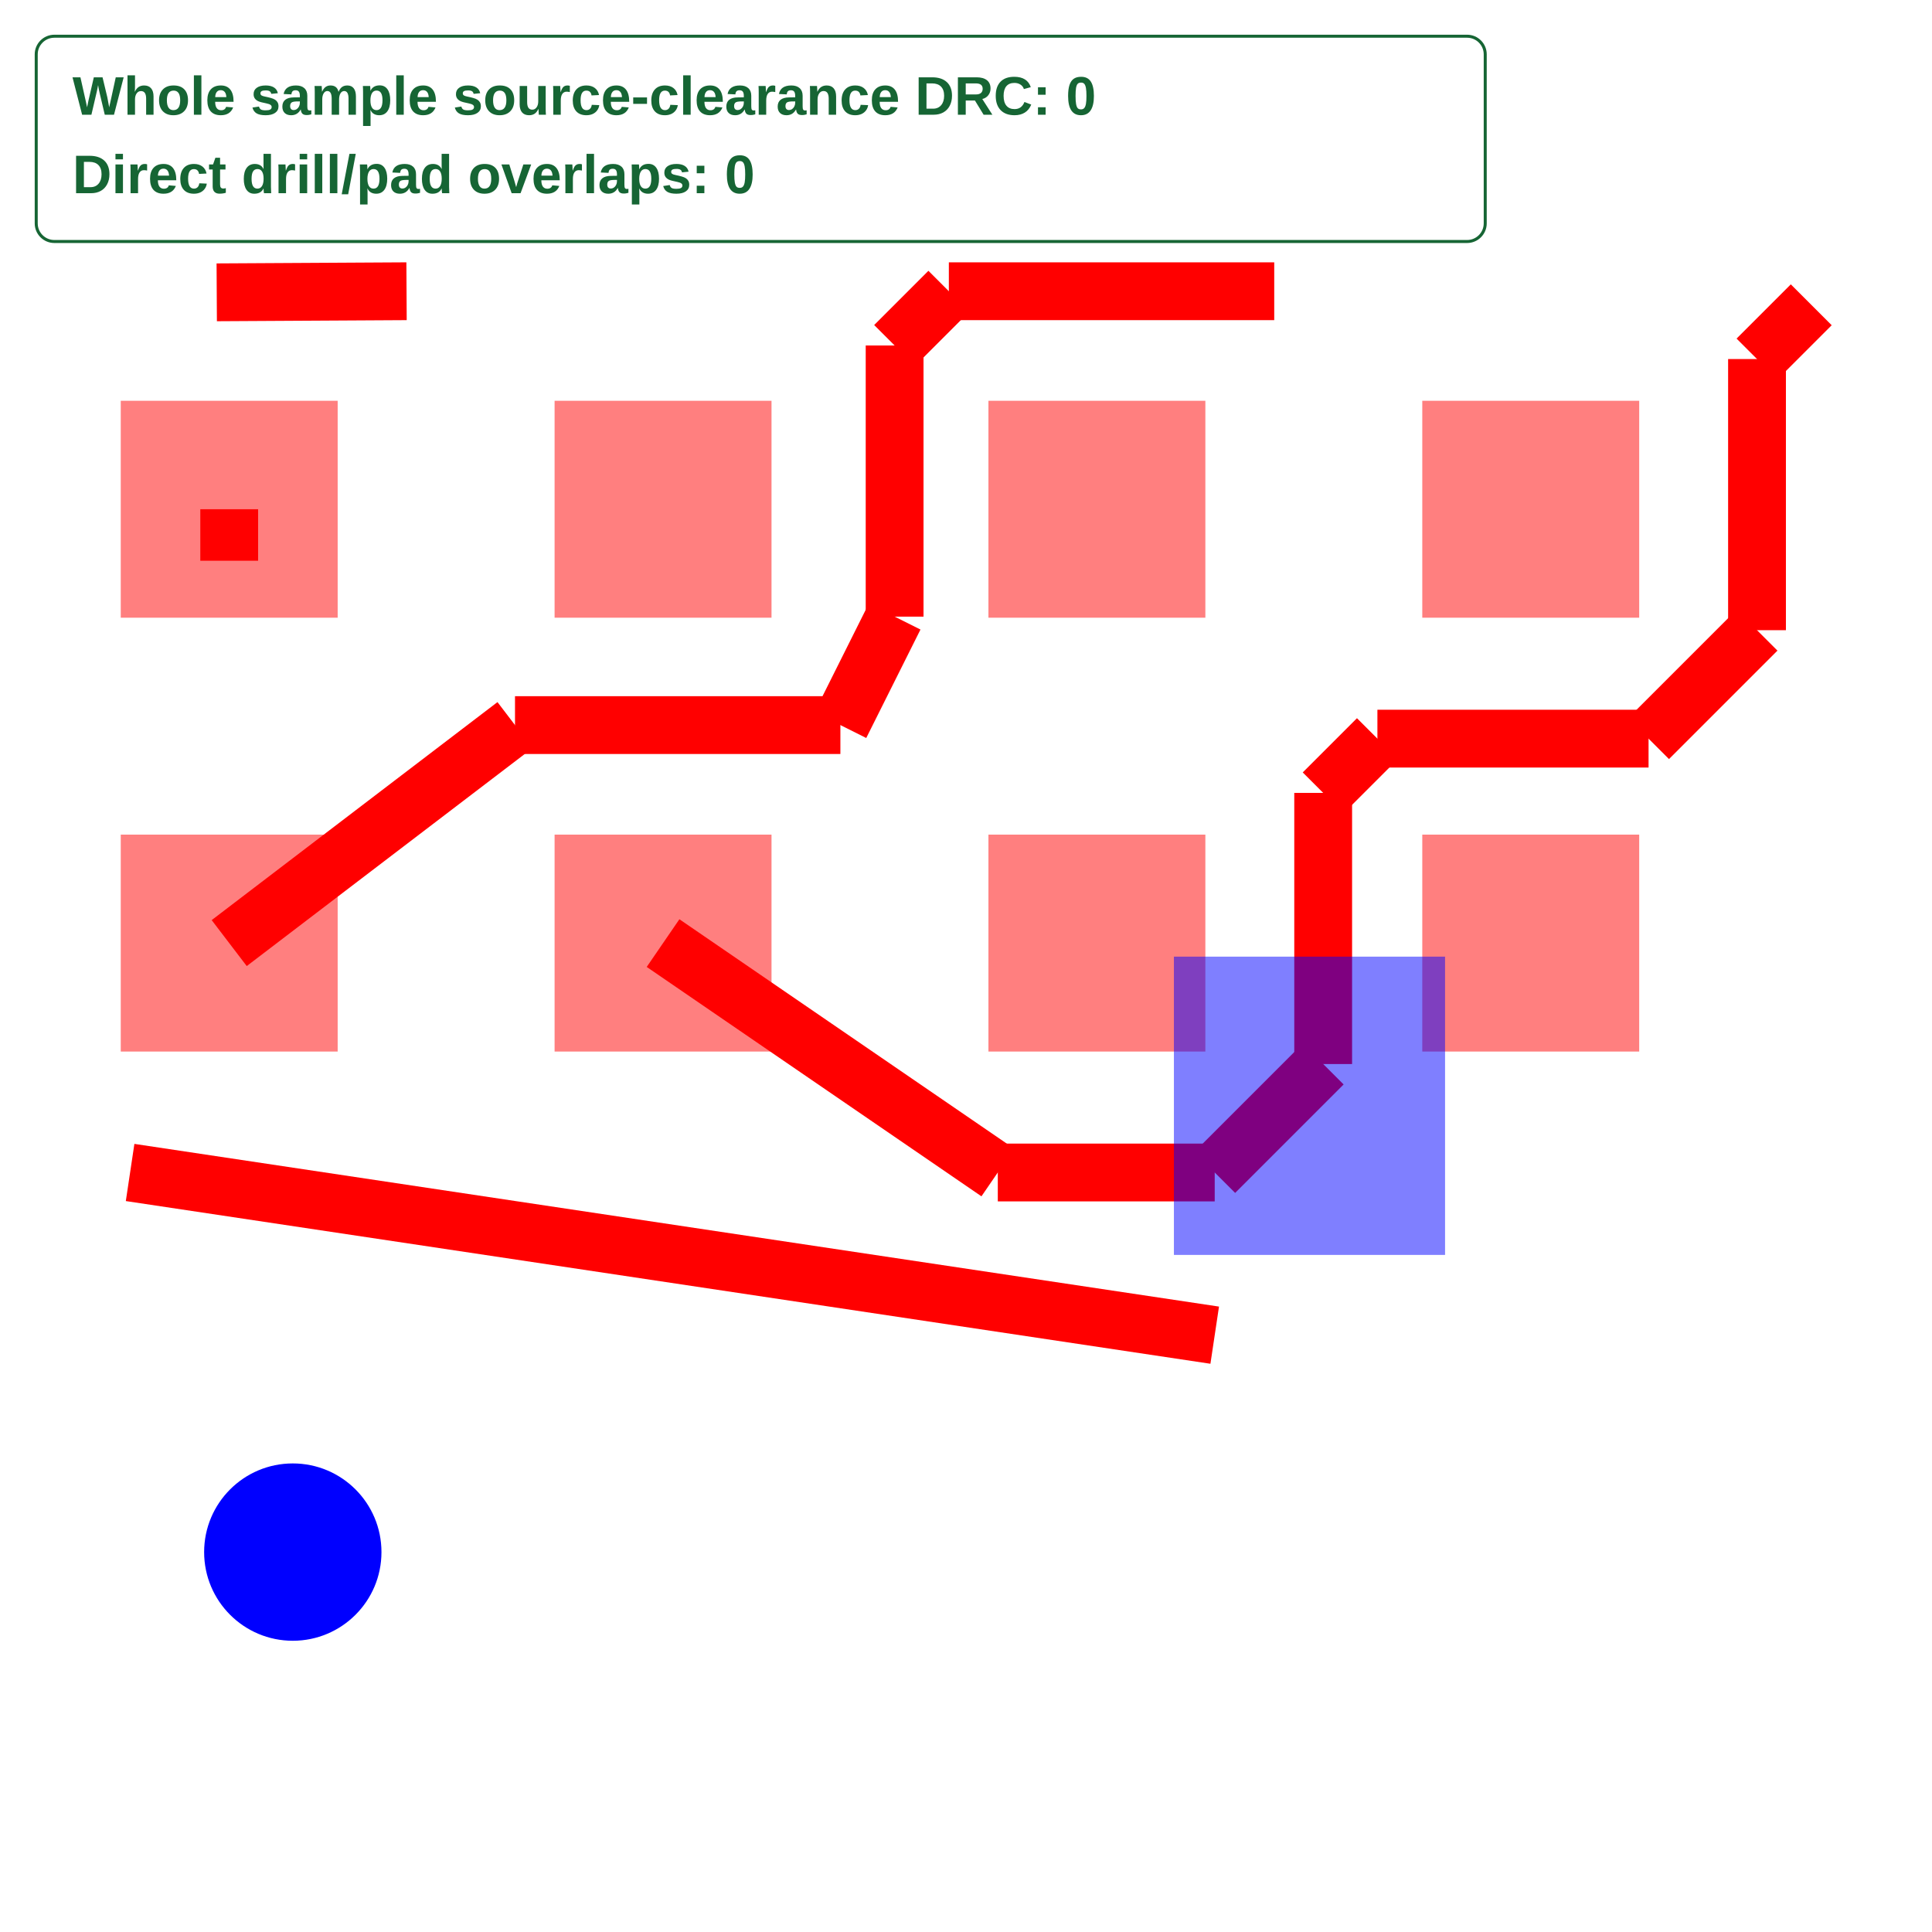
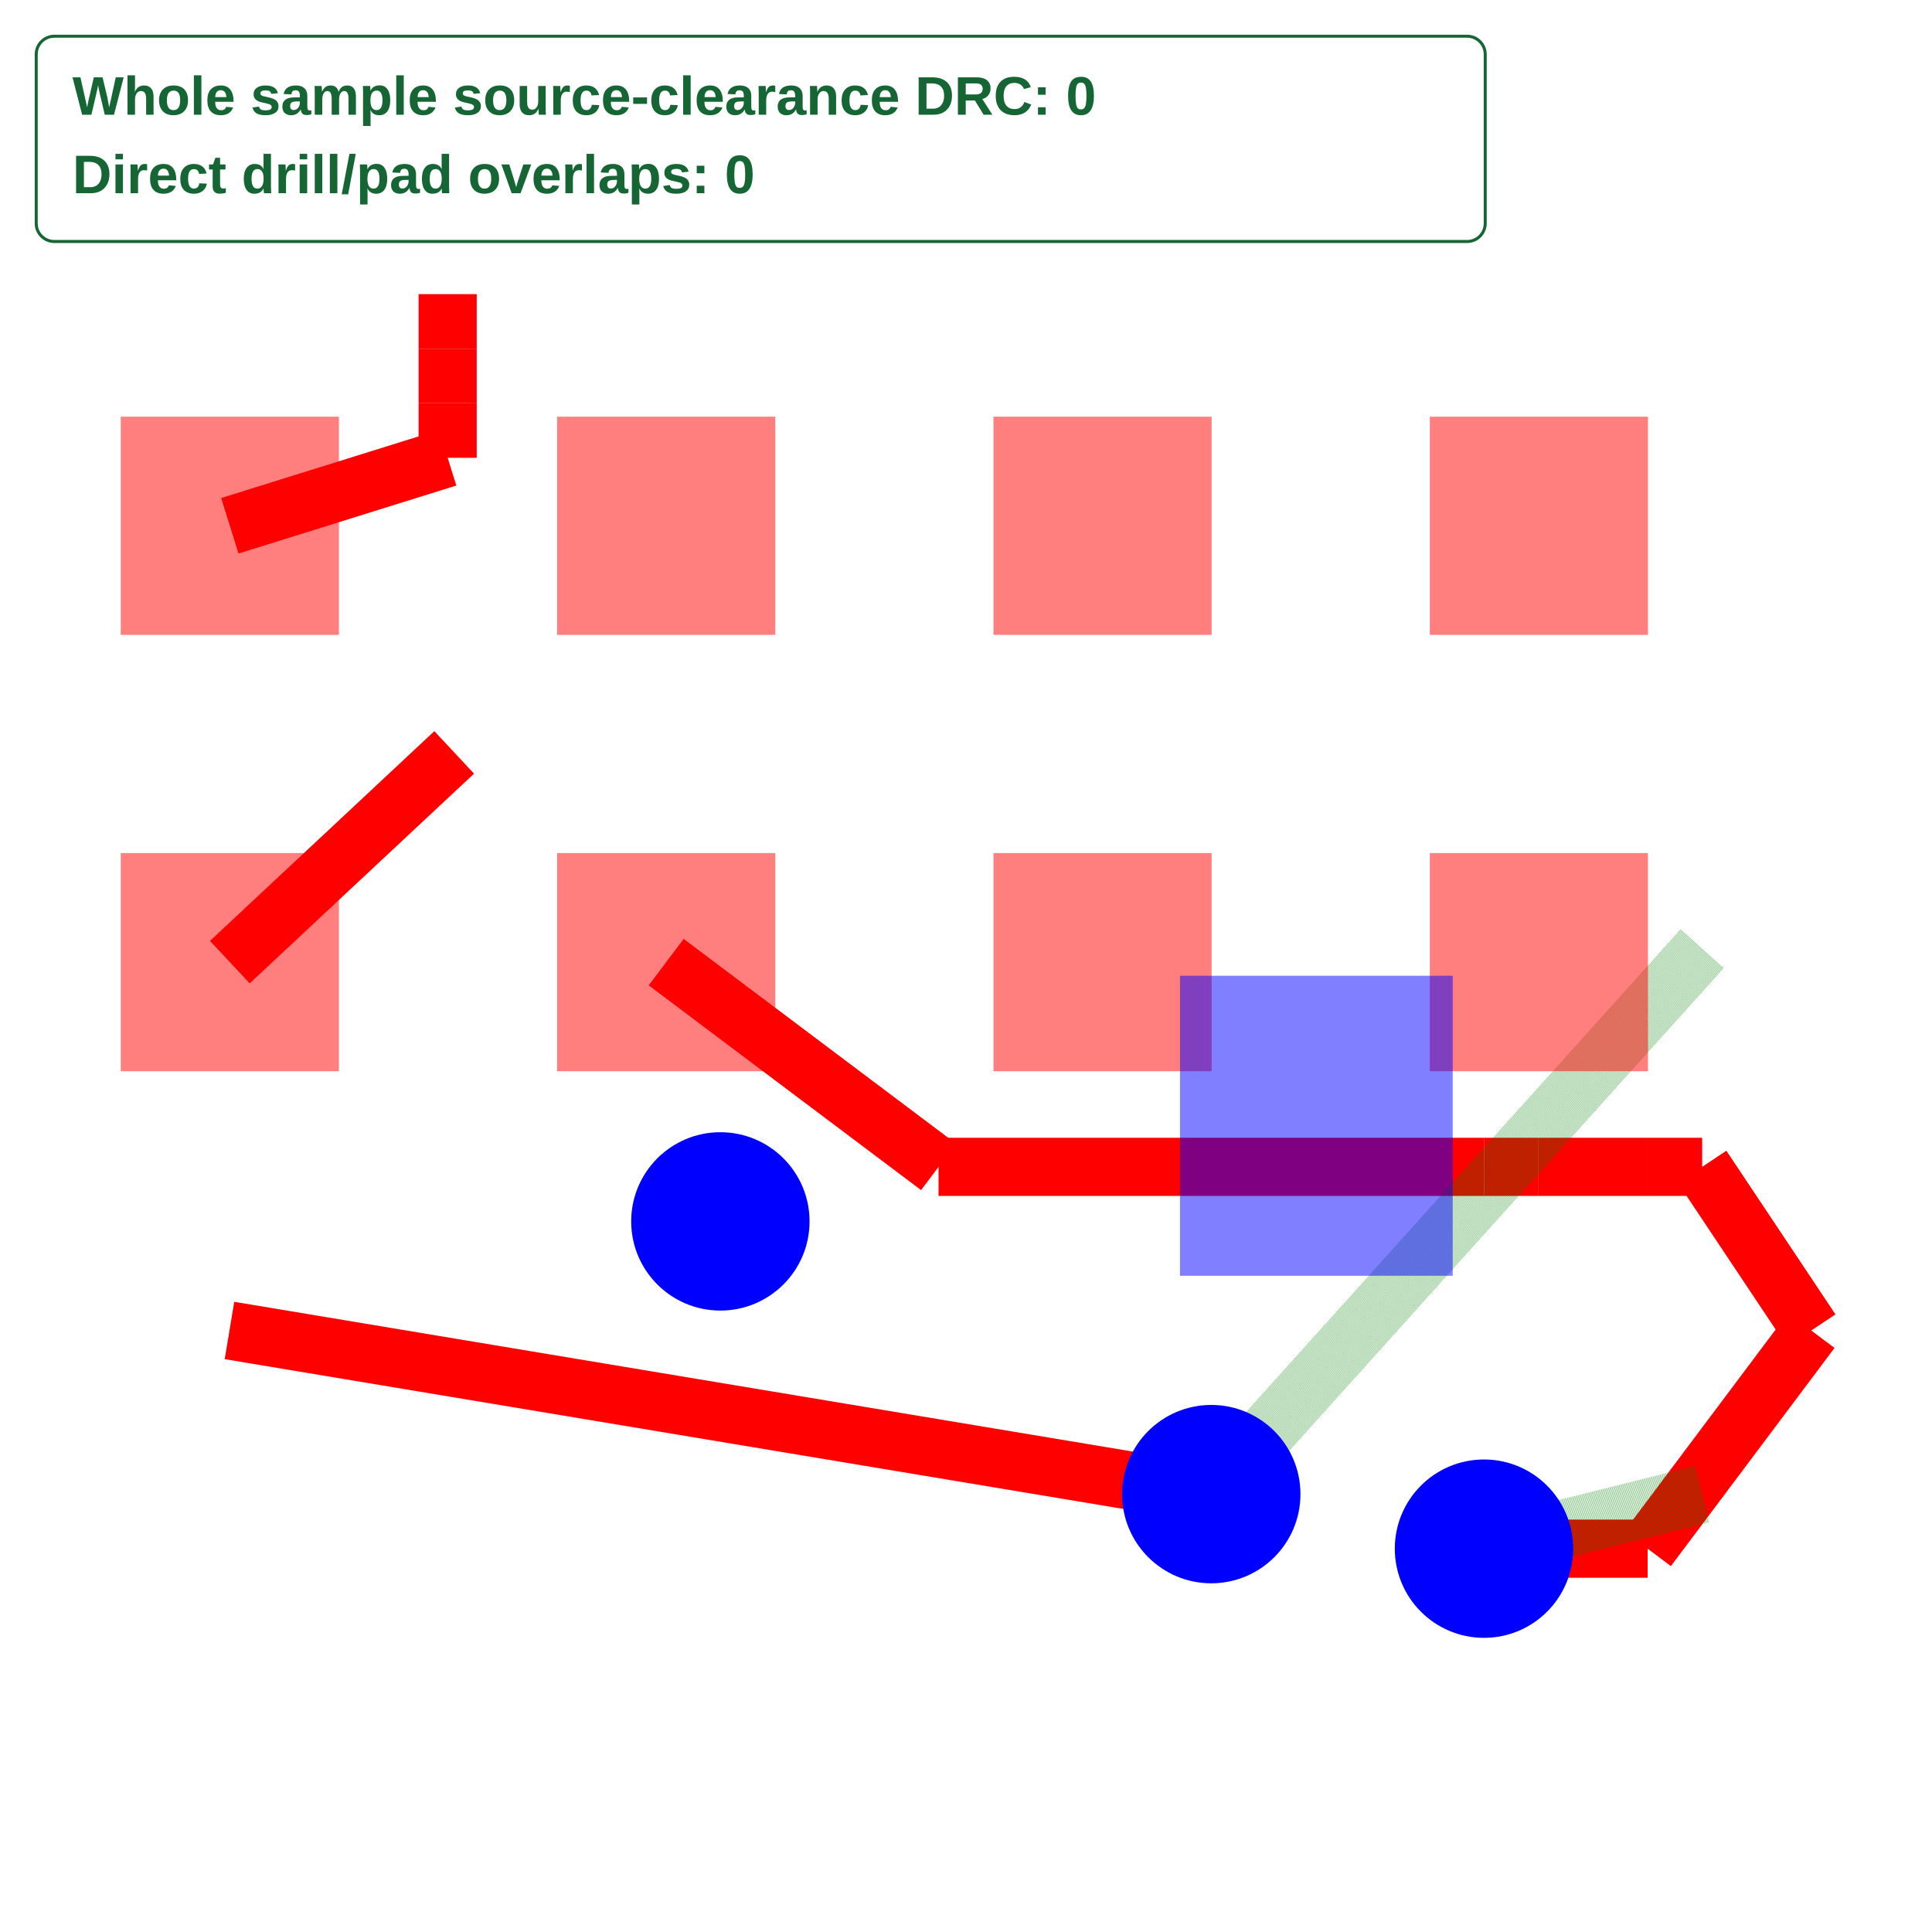
<svg xmlns="http://www.w3.org/2000/svg" width="640" height="640" viewBox="0 0 640 640">
  <rect width="100%" height="100%" fill="white" />
  <g>
-     <polyline data-points="131,-85.4 131.527,-84.998" data-type="line" data-label="" points="75.929,312.41 170.602,240.192" fill="none" stroke="red" stroke-linejoin="round" stroke-width="19.15" />
+     <polyline data-points="131,-85.4 131.4113247730598,-85.0154745500301" data-type="line" data-label="" points="76.137,318.719 150.457,249.241" fill="none" stroke="red" stroke-linejoin="round" stroke-width="19.261" />
  </g>
  <g>
-     <polyline data-points="131.527,-84.998 132.12699999999998,-84.998" data-type="line" data-label="" points="170.602,240.192 278.39,240.192" fill="none" stroke="red" stroke-linejoin="round" stroke-width="19.15" />
+     <polyline data-points="131.8,-85.4 132.29933251813696,-85.77534024951738" data-type="line" data-label="" points="220.684,318.719 310.905,386.537" fill="none" stroke="red" stroke-linejoin="round" stroke-width="19.261" />
  </g>
  <g>
-     <polyline data-points="132.12699999999998,-84.998 132.22699999999998,-84.798" data-type="line" data-label="" points="278.39,240.192 296.354,204.263" fill="none" stroke="red" stroke-linejoin="round" stroke-width="19.15" />
+     <polyline data-points="132.29933251813696,-85.77534024951738 133.29933251813696,-85.77534024951738" data-type="line" data-label="" points="310.905,386.537 491.59,386.537" fill="none" stroke="red" stroke-linejoin="round" stroke-width="19.261" />
  </g>
  <g>
-     <polyline data-points="132.22699999999998,-84.798 132.22699999999998,-84.298" data-type="line" data-label="" points="296.354,204.263 296.354,114.441" fill="none" stroke="red" stroke-linejoin="round" stroke-width="19.15" />
+     <polyline data-points="133.29933251813696,-85.77534024951738 133.39933251813696,-85.77534024951738" data-type="line" data-label="" points="491.59,386.537 509.658,386.537" fill="none" stroke="red" stroke-linejoin="round" stroke-width="19.261" />
  </g>
  <g>
-     <polyline data-points="132.22699999999998,-84.298 132.32699999999997,-84.198" data-type="line" data-label="" points="296.354,114.441 314.319,96.476" fill="none" stroke="red" stroke-linejoin="round" stroke-width="19.15" />
+     <polyline data-points="133.39933251813696,-85.77534024951738 133.59933251813695,-85.77534024951738" data-type="line" data-label="" points="509.658,386.537 545.795,386.537" fill="none" stroke="red" stroke-linejoin="round" stroke-width="19.261" />
  </g>
  <g>
-     <polyline data-points="132.32699999999997,-84.198 132.92699999999996,-84.198" data-type="line" data-label="" points="314.319,96.476 422.106,96.476" fill="none" stroke="red" stroke-linejoin="round" stroke-width="19.15" />
+     <polyline data-points="133.59933251813695,-85.77534024951738 133.69933251813694,-85.77534024951738" data-type="line" data-label="" points="545.795,386.537 563.863,386.537" fill="none" stroke="red" stroke-linejoin="round" stroke-width="19.261" />
  </g>
  <g>
-     <polyline data-points="130.81724999999997,-85.823 132.81724999999997,-86.12299999999999" data-type="line" data-label="" points="43.099,388.4 402.39,442.294" fill="none" stroke="red" stroke-linejoin="round" stroke-width="19.15" />
+     <polyline data-points="133.69933251813694,-85.77534024951738 133.89933251813696,-86.07534024951738" data-type="line" data-label="" points="563.863,386.537 600,440.742" fill="none" stroke="red" stroke-linejoin="round" stroke-width="19.261" />
  </g>
  <g>
-     <polyline data-points="130.97699999999998,-84.2 131.32699999999997,-84.198" data-type="line" data-label="" points="71.797,96.835 134.673,96.476" fill="none" stroke="red" stroke-linejoin="round" stroke-width="19.15" />
+     <polyline data-points="133.89933251813696,-86.07534024951738 133.59933251813695,-86.47534024951737" data-type="line" data-label="" points="600,440.742 545.795,513.016" fill="none" stroke="red" stroke-linejoin="round" stroke-width="19.261" />
  </g>
  <g>
-     <polyline data-points="131.8,-85.4 132.41724999999997,-85.823" data-type="line" data-label="" points="219.646,312.41 330.532,388.4" fill="none" stroke="red" stroke-linejoin="round" stroke-width="19.15" />
+     <polyline data-points="133.59933251813695,-86.47534024951737 133.29933251813696,-86.47534024951737" data-type="line" data-label="" points="545.795,513.016 491.59,513.016" fill="none" stroke="red" stroke-linejoin="round" stroke-width="19.261" />
  </g>
  <g>
-     <polyline data-points="132.41724999999997,-85.823 132.81724999999997,-85.823" data-type="line" data-label="" points="330.532,388.4 402.39,388.4" fill="none" stroke="red" stroke-linejoin="round" stroke-width="19.15" />
+     <polyline data-points="133.29933251813696,-86.47534024951737 133.69933251813694,-86.37534024951738" data-type="line" data-label="" points="491.59,513.016 563.863,494.947" fill="none" stroke="rgba(0,128,0,0.5)" stroke-linejoin="round" stroke-width="19.261" stroke-dasharray="0.2 0.2" />
  </g>
  <g>
-     <polyline data-points="132.81724999999997,-85.823 133.01725,-85.62299999999999" data-type="line" data-label="" points="402.39,388.4 438.319,352.471" fill="none" stroke="red" stroke-linejoin="round" stroke-width="19.15" />
+     <polyline data-points="131,-84.6 131.39933251813696,-84.47534024951737" data-type="line" data-label="" points="76.137,174.172 148.29,151.648" fill="none" stroke="red" stroke-linejoin="round" stroke-width="19.261" />
  </g>
  <g>
-     <polyline data-points="133.01725,-85.62299999999999 133.01725,-85.12299999999999" data-type="line" data-label="" points="438.319,352.471 438.319,262.648" fill="none" stroke="red" stroke-linejoin="round" stroke-width="19.15" />
+     <polyline data-points="131.39933251813696,-84.47534024951737 131.39933251813696,-84.37534024951738" data-type="line" data-label="" points="148.29,151.648 148.29,133.579" fill="none" stroke="red" stroke-linejoin="round" stroke-width="19.261" />
  </g>
  <g>
-     <polyline data-points="133.01725,-85.12299999999999 133.11724999999998,-85.023" data-type="line" data-label="" points="438.319,262.648 456.284,244.684" fill="none" stroke="red" stroke-linejoin="round" stroke-width="19.15" />
+     <polyline data-points="131.39933251813696,-84.37534024951738 131.39933251813696,-84.27534024951738" data-type="line" data-label="" points="148.29,133.579 148.29,115.511" fill="none" stroke="red" stroke-linejoin="round" stroke-width="19.261" />
  </g>
  <g>
-     <polyline data-points="133.11724999999998,-85.023 133.61724999999998,-85.023" data-type="line" data-label="" points="456.284,244.684 546.106,244.684" fill="none" stroke="red" stroke-linejoin="round" stroke-width="19.15" />
+     <polyline data-points="131.39933251813696,-84.27534024951738 131.39933251813696,-84.17534024951738" data-type="line" data-label="" points="148.29,115.511 148.29,97.442" fill="none" stroke="red" stroke-linejoin="round" stroke-width="19.261" />
  </g>
  <g>
-     <polyline data-points="133.61724999999998,-85.023 133.81724999999997,-84.823" data-type="line" data-label="" points="546.106,244.684 582.035,208.755" fill="none" stroke="red" stroke-linejoin="round" stroke-width="19.15" />
+     <polyline data-points="130.99933251813695,-86.07534024951738 132.79933251813696,-86.37534024951738" data-type="line" data-label="" points="76.016,440.742 401.248,494.947" fill="none" stroke="red" stroke-linejoin="round" stroke-width="19.261" />
  </g>
  <g>
-     <polyline data-points="133.81724999999997,-84.823 133.81724999999997,-84.323" data-type="line" data-label="" points="582.035,208.755 582.035,118.932" fill="none" stroke="red" stroke-linejoin="round" stroke-width="19.15" />
+     <polyline data-points="132.79933251813696,-86.37534024951738 133.69933251813694,-85.37534024951738" data-type="line" data-label="" points="401.248,494.947 563.863,314.263" fill="none" stroke="rgba(0,128,0,0.5)" stroke-linejoin="round" stroke-width="19.261" stroke-dasharray="0.2 0.2" />
  </g>
  <g>
-     <polyline data-points="133.81724999999997,-84.323 133.91724999999997,-84.223" data-type="line" data-label="" points="582.035,118.932 600,100.967" fill="none" stroke="red" stroke-linejoin="round" stroke-width="19.15" />
+     <rect data-type="rect" data-label="top /S0SDQS0_P" data-x="131" data-y="-85.4" x="40" y="282.582" width="72.274" height="72.274" fill="rgba(255,0,0,0.5)" stroke="black" stroke-width="0.006" />
  </g>
  <g>
-     <polyline data-points="131,-84.6 131,-84.69501080217385" data-type="line" data-label="" points="75.929,168.694 75.929,185.762" fill="none" stroke="red" stroke-linejoin="round" stroke-width="19.15" />
+     <rect data-type="rect" data-label="top /S0SDQ2" data-x="131" data-y="-84.6" x="40" y="138.035" width="72.274" height="72.274" fill="rgba(255,0,0,0.5)" stroke="black" stroke-width="0.006" />
  </g>
  <g>
-     <rect data-type="rect" data-label="top /S0SDQS0_P" data-x="131" data-y="-85.4" x="40" y="276.481" width="71.858" height="71.858" fill="rgba(255,0,0,0.5)" stroke="black" stroke-width="0.006" />
+     <rect data-type="rect" data-label="top /S0SDQ4" data-x="131.8" data-y="-85.4" x="184.547" y="282.582" width="72.274" height="72.274" fill="rgba(255,0,0,0.5)" stroke="black" stroke-width="0.006" />
  </g>
  <g>
-     <rect data-type="rect" data-label="top /S0SDQ2" data-x="131" data-y="-84.6" x="40" y="132.764" width="71.858" height="71.858" fill="rgba(255,0,0,0.5)" stroke="black" stroke-width="0.006" />
+     <rect data-type="rect" data-label="top" data-x="131.8" data-y="-84.6" x="184.547" y="138.035" width="72.274" height="72.274" fill="rgba(255,0,0,0.5)" stroke="black" stroke-width="0.006" />
  </g>
  <g>
-     <rect data-type="rect" data-label="top /S0SDQ4" data-x="131.8" data-y="-85.4" x="183.716" y="276.481" width="71.858" height="71.858" fill="rgba(255,0,0,0.5)" stroke="black" stroke-width="0.006" />
+     <rect data-type="rect" data-label="top" data-x="132.6" data-y="-85.4" x="329.095" y="282.582" width="72.274" height="72.274" fill="rgba(255,0,0,0.5)" stroke="black" stroke-width="0.006" />
  </g>
  <g>
-     <rect data-type="rect" data-label="top" data-x="131.8" data-y="-84.6" x="183.716" y="132.764" width="71.858" height="71.858" fill="rgba(255,0,0,0.5)" stroke="black" stroke-width="0.006" />
+     <rect data-type="rect" data-label="top" data-x="132.6" data-y="-84.6" x="329.095" y="138.035" width="72.274" height="72.274" fill="rgba(255,0,0,0.5)" stroke="black" stroke-width="0.006" />
  </g>
  <g>
-     <rect data-type="rect" data-label="top" data-x="132.6" data-y="-85.4" x="327.433" y="276.481" width="71.858" height="71.858" fill="rgba(255,0,0,0.5)" stroke="black" stroke-width="0.006" />
+     <rect data-type="rect" data-label="top" data-x="133.4" data-y="-85.4" x="473.642" y="282.582" width="72.274" height="72.274" fill="rgba(255,0,0,0.5)" stroke="black" stroke-width="0.006" />
  </g>
  <g>
-     <rect data-type="rect" data-label="top" data-x="132.6" data-y="-84.6" x="327.433" y="132.764" width="71.858" height="71.858" fill="rgba(255,0,0,0.5)" stroke="black" stroke-width="0.006" />
+     <rect data-type="rect" data-label="top" data-x="133.4" data-y="-84.6" x="473.642" y="138.035" width="72.274" height="72.274" fill="rgba(255,0,0,0.5)" stroke="black" stroke-width="0.006" />
  </g>
  <g>
-     <rect data-type="rect" data-label="top" data-x="133.4" data-y="-85.4" x="471.149" y="276.481" width="71.858" height="71.858" fill="rgba(255,0,0,0.5)" stroke="black" stroke-width="0.006" />
+     <rect data-type="rect" data-label="bottom" data-x="132.992" data-y="-85.7" x="390.888" y="323.236" width="90.342" height="99.376" fill="rgba(0,0,255,0.5)" stroke="black" stroke-width="0.006" />
  </g>
-   <g>
-     <rect data-type="rect" data-label="top" data-x="133.4" data-y="-84.6" x="471.149" y="132.764" width="71.858" height="71.858" fill="rgba(255,0,0,0.5)" stroke="black" stroke-width="0.006" />
-   </g>
-   <g>
-     <rect data-type="rect" data-label="bottom" data-x="132.992" data-y="-85.7" x="388.872" y="316.901" width="89.823" height="98.805" fill="rgba(0,0,255,0.5)" stroke="black" stroke-width="0.006" />
-   </g>
-   <circle data-type="circle" data-label="" data-x="131.11724999999998" data-y="-86.523" cx="96.993" cy="514.152" r="29.372" fill="blue" stroke="none" stroke-width="0.006" />
+   <circle data-type="circle" data-label="" data-x="131.89933251813696" data-y="-85.87534024951738" cx="238.632" cy="404.605" r="29.542" fill="blue" stroke="none" stroke-width="0.006" />
+   <circle data-type="circle" data-label="" data-x="133.29933251813696" data-y="-86.47534024951737" cx="491.59" cy="513.016" r="29.542" fill="blue" stroke="none" stroke-width="0.006" />
+   <circle data-type="circle" data-label="" data-x="132.79933251813696" data-y="-86.37534024951738" cx="401.248" cy="494.947" r="29.542" fill="blue" stroke="none" stroke-width="0.006" />
  <g id="crosshair" style="display: none">
    <line id="crosshair-h" y1="0" y2="640" stroke="#666" stroke-width="0.5" />
    <line id="crosshair-v" x1="0" x2="640" stroke="#666" stroke-width="0.5" />
    <text id="coordinates" font-family="monospace" font-size="12" fill="#666" />
  </g>
  <g data-testid="a64-whole-sample-checks">
    <rect x="12" y="12" width="480" height="68" rx="6" fill="white" stroke="#166534" />
    <text x="24" y="38" font-family="Arial, sans-serif" font-size="18" font-weight="600" fill="#166534">Whole sample source-clearance DRC: 0</text>
    <text x="24" y="64" font-family="Arial, sans-serif" font-size="18" font-weight="600" fill="#166534">Direct drill/pad overlaps: 0</text>
  </g>
</svg>
